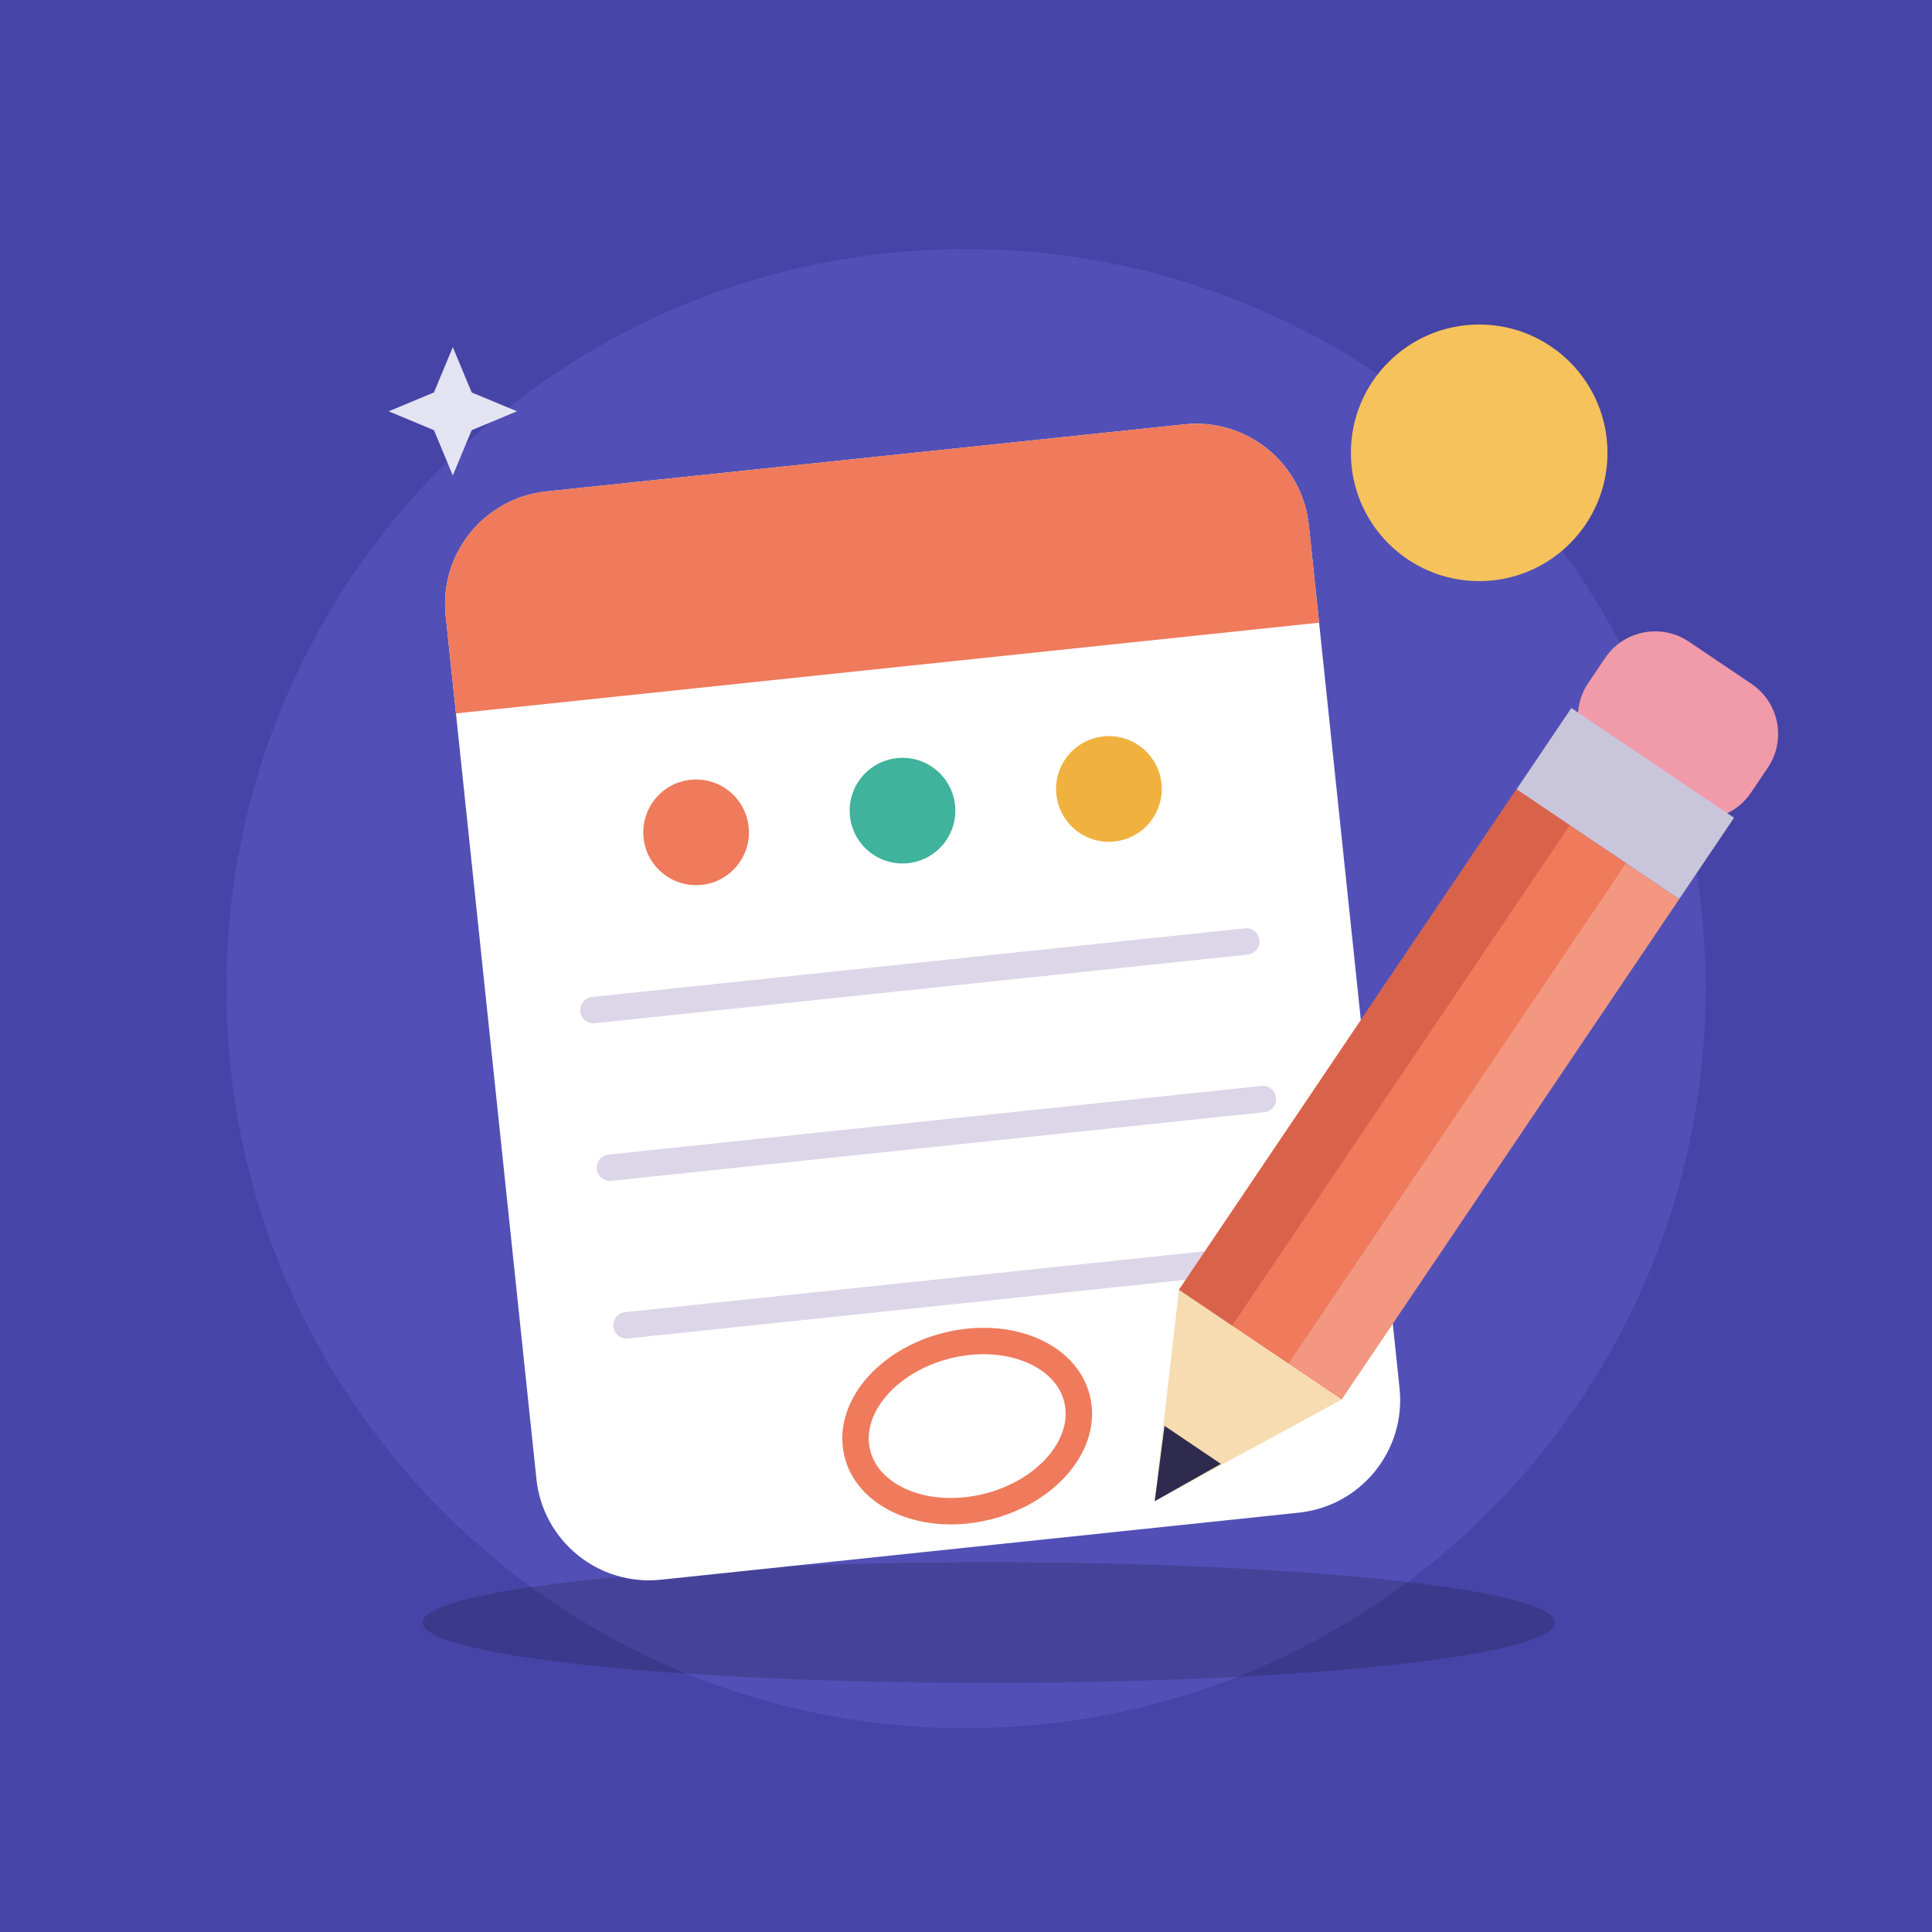
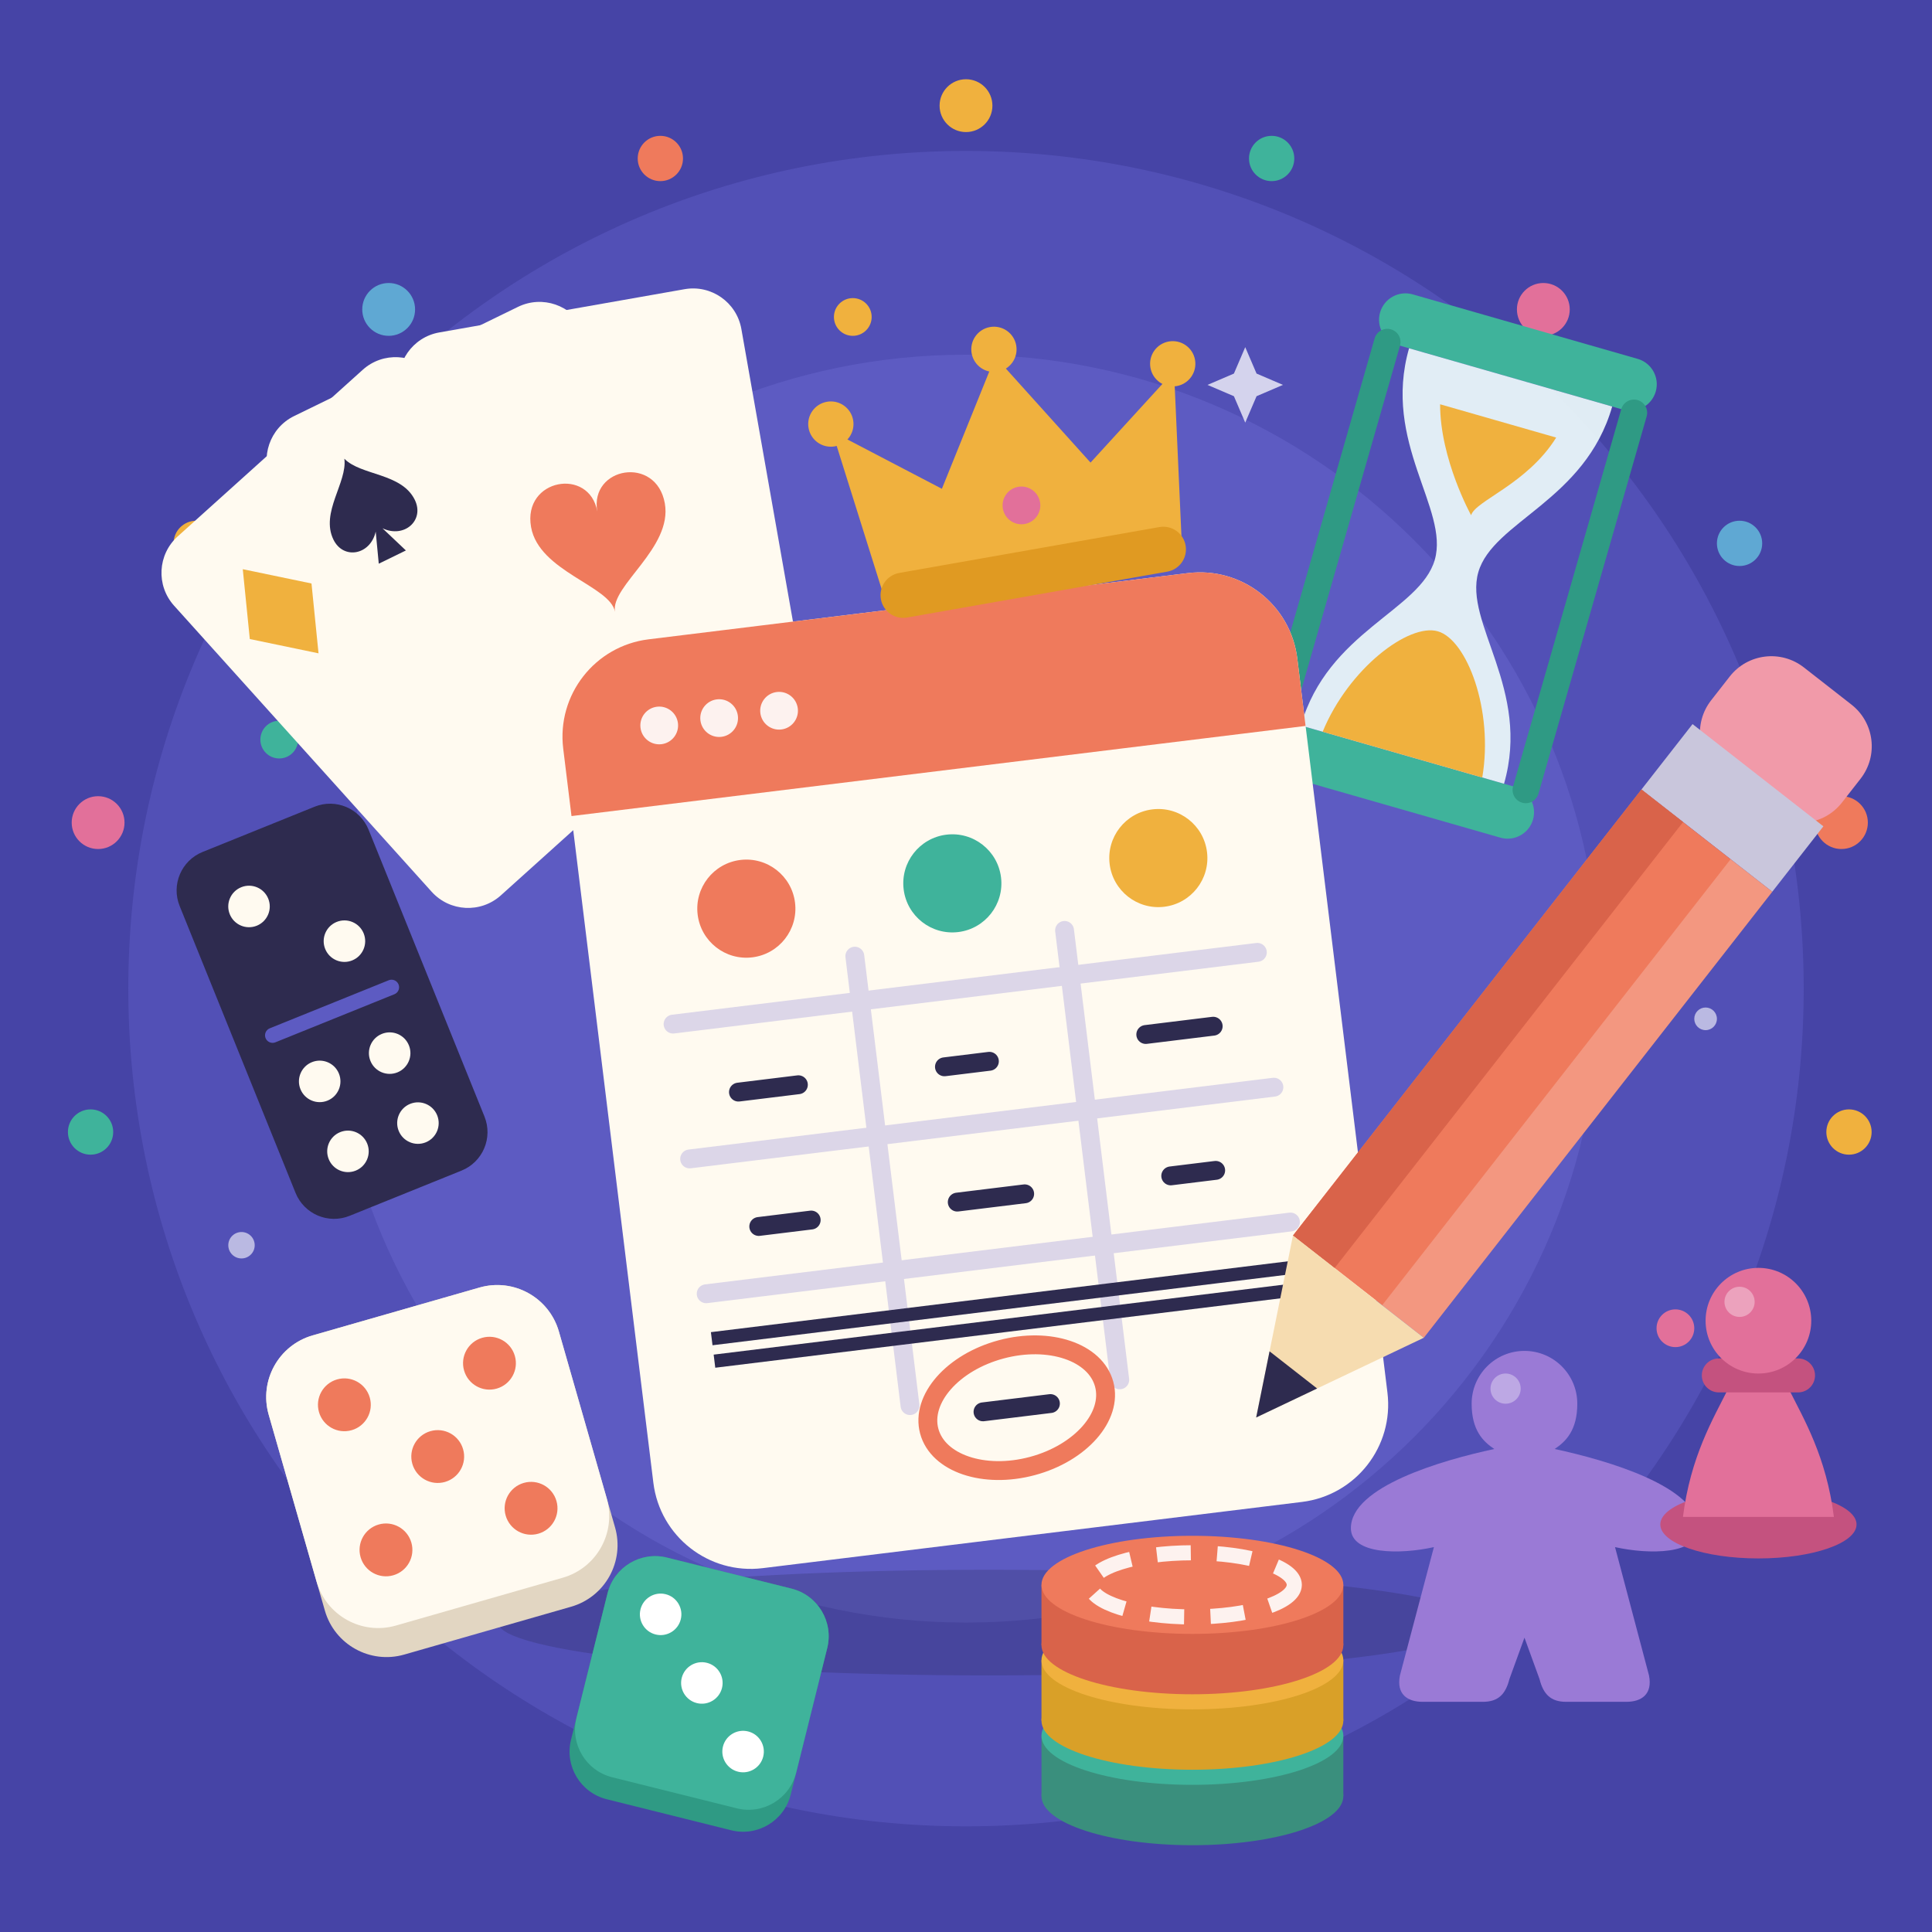
<svg xmlns="http://www.w3.org/2000/svg" viewBox="0 0 512 512">
  <rect width="512" height="512" fill="#4644a6" />
-   <circle cx="256" cy="262" r="196" fill="#5250b6" />
-   <circle cx="392" cy="120" r="34" fill="#f5c25b" />
-   <path d="M120 92l5 12 12 5-12 5-5 12-5-12-12-5 12-5z" fill="#fff" opacity=".85" />
-   <ellipse cx="262" cy="430" rx="150" ry="16" fill="#000" opacity=".16" />
-   <g transform="rotate(-6 250 270)">
-     <rect x="130" y="120" width="230" height="290" rx="30" fill="#ffffff" />
-     <path d="M130 150a30 30 0 0 1 30-30h170a30 30 0 0 1 30 30v26H130z" fill="#ef7a5c" />
-     <circle cx="190" cy="214" r="14" fill="#ef7a5c" />
-     <circle cx="245" cy="214" r="14" fill="#3fb39b" />
-     <circle cx="300" cy="214" r="14" fill="#f0b13e" />
-     <g stroke="#dcd6e8" stroke-width="7" stroke-linecap="round">
-       <path d="M158 258h174M158 300h174M158 342h174" />
+   <circle cx="256" cy="262" r="222" fill="#5250b6" />
+   <circle cx="256" cy="262" r="168" fill="#5d5bc2" />
+   <g>
+     <circle cx="256" cy="28" r="7" fill="#f0b13e" />
+     <circle cx="337" cy="42" r="6" fill="#3fb39b" />
+     <circle cx="409" cy="82" r="7" fill="#e2709a" />
+     <circle cx="461" cy="144" r="6" fill="#5fa8d3" />
+     <circle cx="488" cy="218" r="7" fill="#ef7a5c" />
+     <circle cx="490" cy="300" r="6" fill="#f0b13e" />
+     <circle cx="24" cy="300" r="6" fill="#3fb39b" />
+     <circle cx="26" cy="218" r="7" fill="#e2709a" />
+     <circle cx="52" cy="144" r="6" fill="#f0b13e" />
+     <circle cx="103" cy="82" r="7" fill="#5fa8d3" />
+     <circle cx="175" cy="42" r="6" fill="#ef7a5c" />
+   </g>
+   <g fill="#fff">
+     <path d="M120 120l4.5 10.5 10.5 4.5-10.5 4.5-4.5 10.5-4.5-10.5-10.5-4.5 10.5-4.5z" opacity=".9" />
+     <path d="M430 220l3.5 8 8 3.5-8 3.5-3.5 8-3.5-8-8-3.5 8-3.5z" opacity=".8" />
+     <path d="M330 92l3 7 7 3-7 3-3 7-3-7-7-3 7-3z" opacity=".75" />
+     <circle cx="160" cy="96" r="3.5" opacity=".6" />
+     <circle cx="452" cy="270" r="3" opacity=".6" />
+     <circle cx="64" cy="330" r="3.5" opacity=".6" />
+   </g>
+   <circle cx="226" cy="84" r="5" fill="#f0b13e" />
+   <circle cx="444" cy="352" r="5" fill="#e2709a" />
+   <circle cx="74" cy="196" r="5" fill="#3fb39b" />
+   <g transform="translate(176 236)">
+     <g transform="rotate(-42)">
+       <rect x="-46" y="-156" width="92" height="128" rx="13" fill="#fffaf0" />
+       <path d="M-26-138l11 15-11 15-11-15z" fill="#f0b13e" />
    </g>
-     <ellipse cx="245" cy="378" rx="30" ry="22" fill="none" stroke="#ef7a5c" stroke-width="7" transform="rotate(-8 245 378)" />
+     <g transform="rotate(-26)">
+       <rect x="-46" y="-156" width="92" height="128" rx="13" fill="#fffaf0" />
+       <path d="M-26-140c-2 6-12 10-12 18 0 6 7 8 11 3l-3 8h8l-3-8c4 5 11 3 11-3 0-8-10-12-12-18z" fill="#2e2b4f" />
+     </g>
+     <g transform="rotate(-10)">
+       <rect x="-46" y="-156" width="92" height="128" rx="13" fill="#fffaf0" />
+       <path d="M0-102c0-12-18-12-18 1 0 12 18 19 18 26 0-7 18-14 18-26 0-13-18-13-18-1z" fill="#ef7a5c" />
+     </g>
  </g>
-   <g transform="translate(372 300) rotate(124)">
-     <rect x="-150" y="-26" width="40" height="52" rx="16" fill="#f19aa9" />
-     <rect x="-118" y="-26" width="26" height="52" fill="#c9c6dc" />
-     <rect x="-92" y="-26" width="160" height="52" fill="#ef7a5c" />
-     <rect x="-92" y="-26" width="160" height="17" fill="#fff" opacity=".22" />
-     <rect x="-92" y="9" width="160" height="17" fill="#d9634a" />
-     <path d="M68-26l50 26-50 26z" fill="#f6dcb0" />
-     <path d="M100-9l18 9-18 9z" fill="#2e2b4f" />
+   <g transform="translate(386 150) rotate(16)">
+     <rect x="-38" y="-66" width="76" height="14" rx="7" fill="#3fb39b" />
+     <rect x="-38" y="52" width="76" height="14" rx="7" fill="#3fb39b" />
+     <path d="M-28-52h56c0 26-22 38-22 52s22 26 22 52h-56c0-26 22-38 22-52s-22-26-22-52z" fill="#e8f4f8" opacity=".95" />
+     <path d="M-16-40h32c-4 14-16 22-16 26-0 0-12-12-16-26z" fill="#f0b13e" />
+     <path d="M0 18c8 0 20 16 22 34h-44c2-18 14-34 22-34z" fill="#f0b13e" />
+     <path d="M-34-52v104M34-52v104" stroke="#2f9a84" stroke-width="7" stroke-linecap="round" />
+   </g>
+   <g transform="translate(88 268) rotate(-22)">
+     <rect x="-27" y="-52" width="54" height="104" rx="11" fill="#2e2b4f" />
+     <path d="M-17 0h34" stroke="#5d5bc2" stroke-width="4" stroke-linecap="round" />
+     <g fill="#fffaf0">
+       <circle cx="-10" cy="-34" r="5.5" />
+       <circle cx="10" cy="-16" r="5.5" />
+       <circle cx="-10" cy="16" r="5.5" />
+       <circle cx="10" cy="16" r="5.5" />
+       <circle cx="-10" cy="36" r="5.5" />
+       <circle cx="10" cy="36" r="5.5" />
+     </g>
+   </g>
+   <ellipse cx="262" cy="430" rx="130" ry="14" fill="#000" opacity=".14" />
+   <g transform="rotate(-7 256 280)">
+     <rect x="160" y="160" width="196" height="248" rx="26" fill="#fffaf0" />
+     <path d="M160 186a26 26 0 0 1 26-26h144a26 26 0 0 1 26 26v18H160z" fill="#ef7a5c" />
+     <g fill="#fff" opacity=".9">
+       <circle cx="186" cy="183" r="5" />
+       <circle cx="202" cy="183" r="5" />
+       <circle cx="218" cy="183" r="5" />
+     </g>
+     <circle cx="203" cy="234" r="13" fill="#ef7a5c" />
+     <circle cx="258" cy="234" r="13" fill="#3fb39b" />
+     <circle cx="313" cy="234" r="13" fill="#f0b13e" />
+     <g stroke="#dcd6e8" stroke-width="5" stroke-linecap="round">
+       <path d="M180 262h156M180 298h156M180 334h156" />
+       <path d="M230 250v120M286 250v120" />
+     </g>
+     <g stroke="#2e2b4f" stroke-width="5" stroke-linecap="round" fill="none">
+       <path d="M195 282h16M250 282h12M304 280h18" />
+       <path d="M196 318h14M249 318h18M306 318h12" />
+     </g>
+     <path d="M180 346h156M180 352h156" stroke="#2e2b4f" stroke-width="3.5" />
+     <ellipse cx="258" cy="374" rx="24" ry="16" fill="none" stroke="#ef7a5c" stroke-width="5" transform="rotate(-8 258 374)" />
+     <path d="M249 374h18" stroke="#2e2b4f" stroke-width="5" stroke-linecap="round" />
+   </g>
+   <g transform="translate(270 130) rotate(-10)">
+     <path d="M-40 22l-6-46 26 20 20-32 20 32 26-20-6 46z" fill="#f0b13e" />
+     <rect x="-41" y="16" width="82" height="12" rx="6" fill="#e09a22" />
+     <circle cx="-46" cy="-26" r="6" fill="#f0b13e" />
+     <circle cx="0" cy="-38" r="6" fill="#f0b13e" />
+     <circle cx="46" cy="-26" r="6" fill="#f0b13e" />
+     <circle cx="0" cy="4" r="5" fill="#e2709a" />
+   </g>
+   <g transform="translate(392 300) rotate(128)">
+     <rect x="-150" y="-22" width="36" height="44" rx="14" fill="#f19aa9" />
+     <rect x="-120" y="-22" width="22" height="44" fill="#c9c6dc" />
+     <rect x="-98" y="-22" width="150" height="44" fill="#ef7a5c" />
+     <rect x="-98" y="-22" width="150" height="14" fill="#fff" opacity=".22" />
+     <rect x="-98" y="8" width="150" height="14" fill="#d9634a" />
+     <path d="M52-22l44 22-44 22z" fill="#f6dcb0" />
+     <path d="M80-8l16 8-16 8z" fill="#2e2b4f" />
+   </g>
+   <g transform="translate(116 386) rotate(-16)">
+     <rect x="-40" y="-40" width="80" height="88" rx="17" fill="#e2d6c2" />
+     <rect x="-40" y="-40" width="80" height="80" rx="17" fill="#fffaf0" />
+     <g fill="#ef7a5c">
+       <circle cx="-20" cy="-20" r="7" />
+       <circle cx="20" cy="-20" r="7" />
+       <circle cx="0" cy="0" r="7" />
+       <circle cx="-20" cy="20" r="7" />
+       <circle cx="20" cy="20" r="7" />
+     </g>
+   </g>
+   <g transform="translate(186 446) rotate(14)">
+     <rect x="-30" y="-30" width="60" height="66" rx="13" fill="#2f9a84" />
+     <rect x="-30" y="-30" width="60" height="60" rx="13" fill="#3fb39b" />
+     <g fill="#fff">
+       <circle cx="-15" cy="-15" r="5.5" />
+       <circle cx="0" cy="0" r="5.5" />
+       <circle cx="15" cy="15" r="5.5" />
+     </g>
+   </g>
+   <g transform="translate(316 466)">
+     <rect x="-40" y="-6" width="80" height="16" fill="#3a8f7d" />
+     <ellipse cy="10" rx="40" ry="13" fill="#3a8f7d" />
+     <ellipse cy="-6" rx="40" ry="13" fill="#3fb39b" />
+     <rect x="-40" y="-26" width="80" height="16" fill="#d9a028" />
+     <ellipse cy="-10" rx="40" ry="13" fill="#d9a028" />
+     <ellipse cy="-26" rx="40" ry="13" fill="#f0b13e" />
+     <rect x="-40" y="-46" width="80" height="16" fill="#d9634a" />
+     <ellipse cy="-30" rx="40" ry="13" fill="#d9634a" />
+     <ellipse cy="-46" rx="40" ry="13" fill="#ef7a5c" />
+     <ellipse cy="-46" rx="27" ry="8.5" fill="none" stroke="#fff" stroke-width="4" stroke-dasharray="9 7" opacity=".9" />
+   </g>
+   <g transform="translate(404 410)">
+     <path d="M0-52a14 14 0 0 1 14 14c0 7-3 10-6 12 14 3 38 10 38 21 0 7-13 7-22 5l9 34c1 5-2 7-6 7H11c-4 0-6-2-7-6l-4-11-4 11c-1 4-3 6-7 6h-16c-4 0-7-2-6-7l9-34c-9 2-22 2-22-5 0-11 24-18 38-21-3-2-6-5-6-12a14 14 0 0 1 14-14z" fill="#9a7ad6" />
+     <circle cx="-5" cy="-42" r="4" fill="#fff" opacity=".35" />
+   </g>
+   <g transform="translate(466 360)">
+     <ellipse cy="44" rx="26" ry="9" fill="#c4527f" />
+     <path d="M-20 42c2-16 8-26 12-34h16c4 8 10 18 12 34z" fill="#e2709a" />
+     <rect x="-15" y="0" width="30" height="9" rx="4.5" fill="#c4527f" />
+     <circle cy="-10" r="14" fill="#e2709a" />
+     <circle cx="-5" cy="-15" r="4" fill="#fff" opacity=".35" />
  </g>
</svg>
